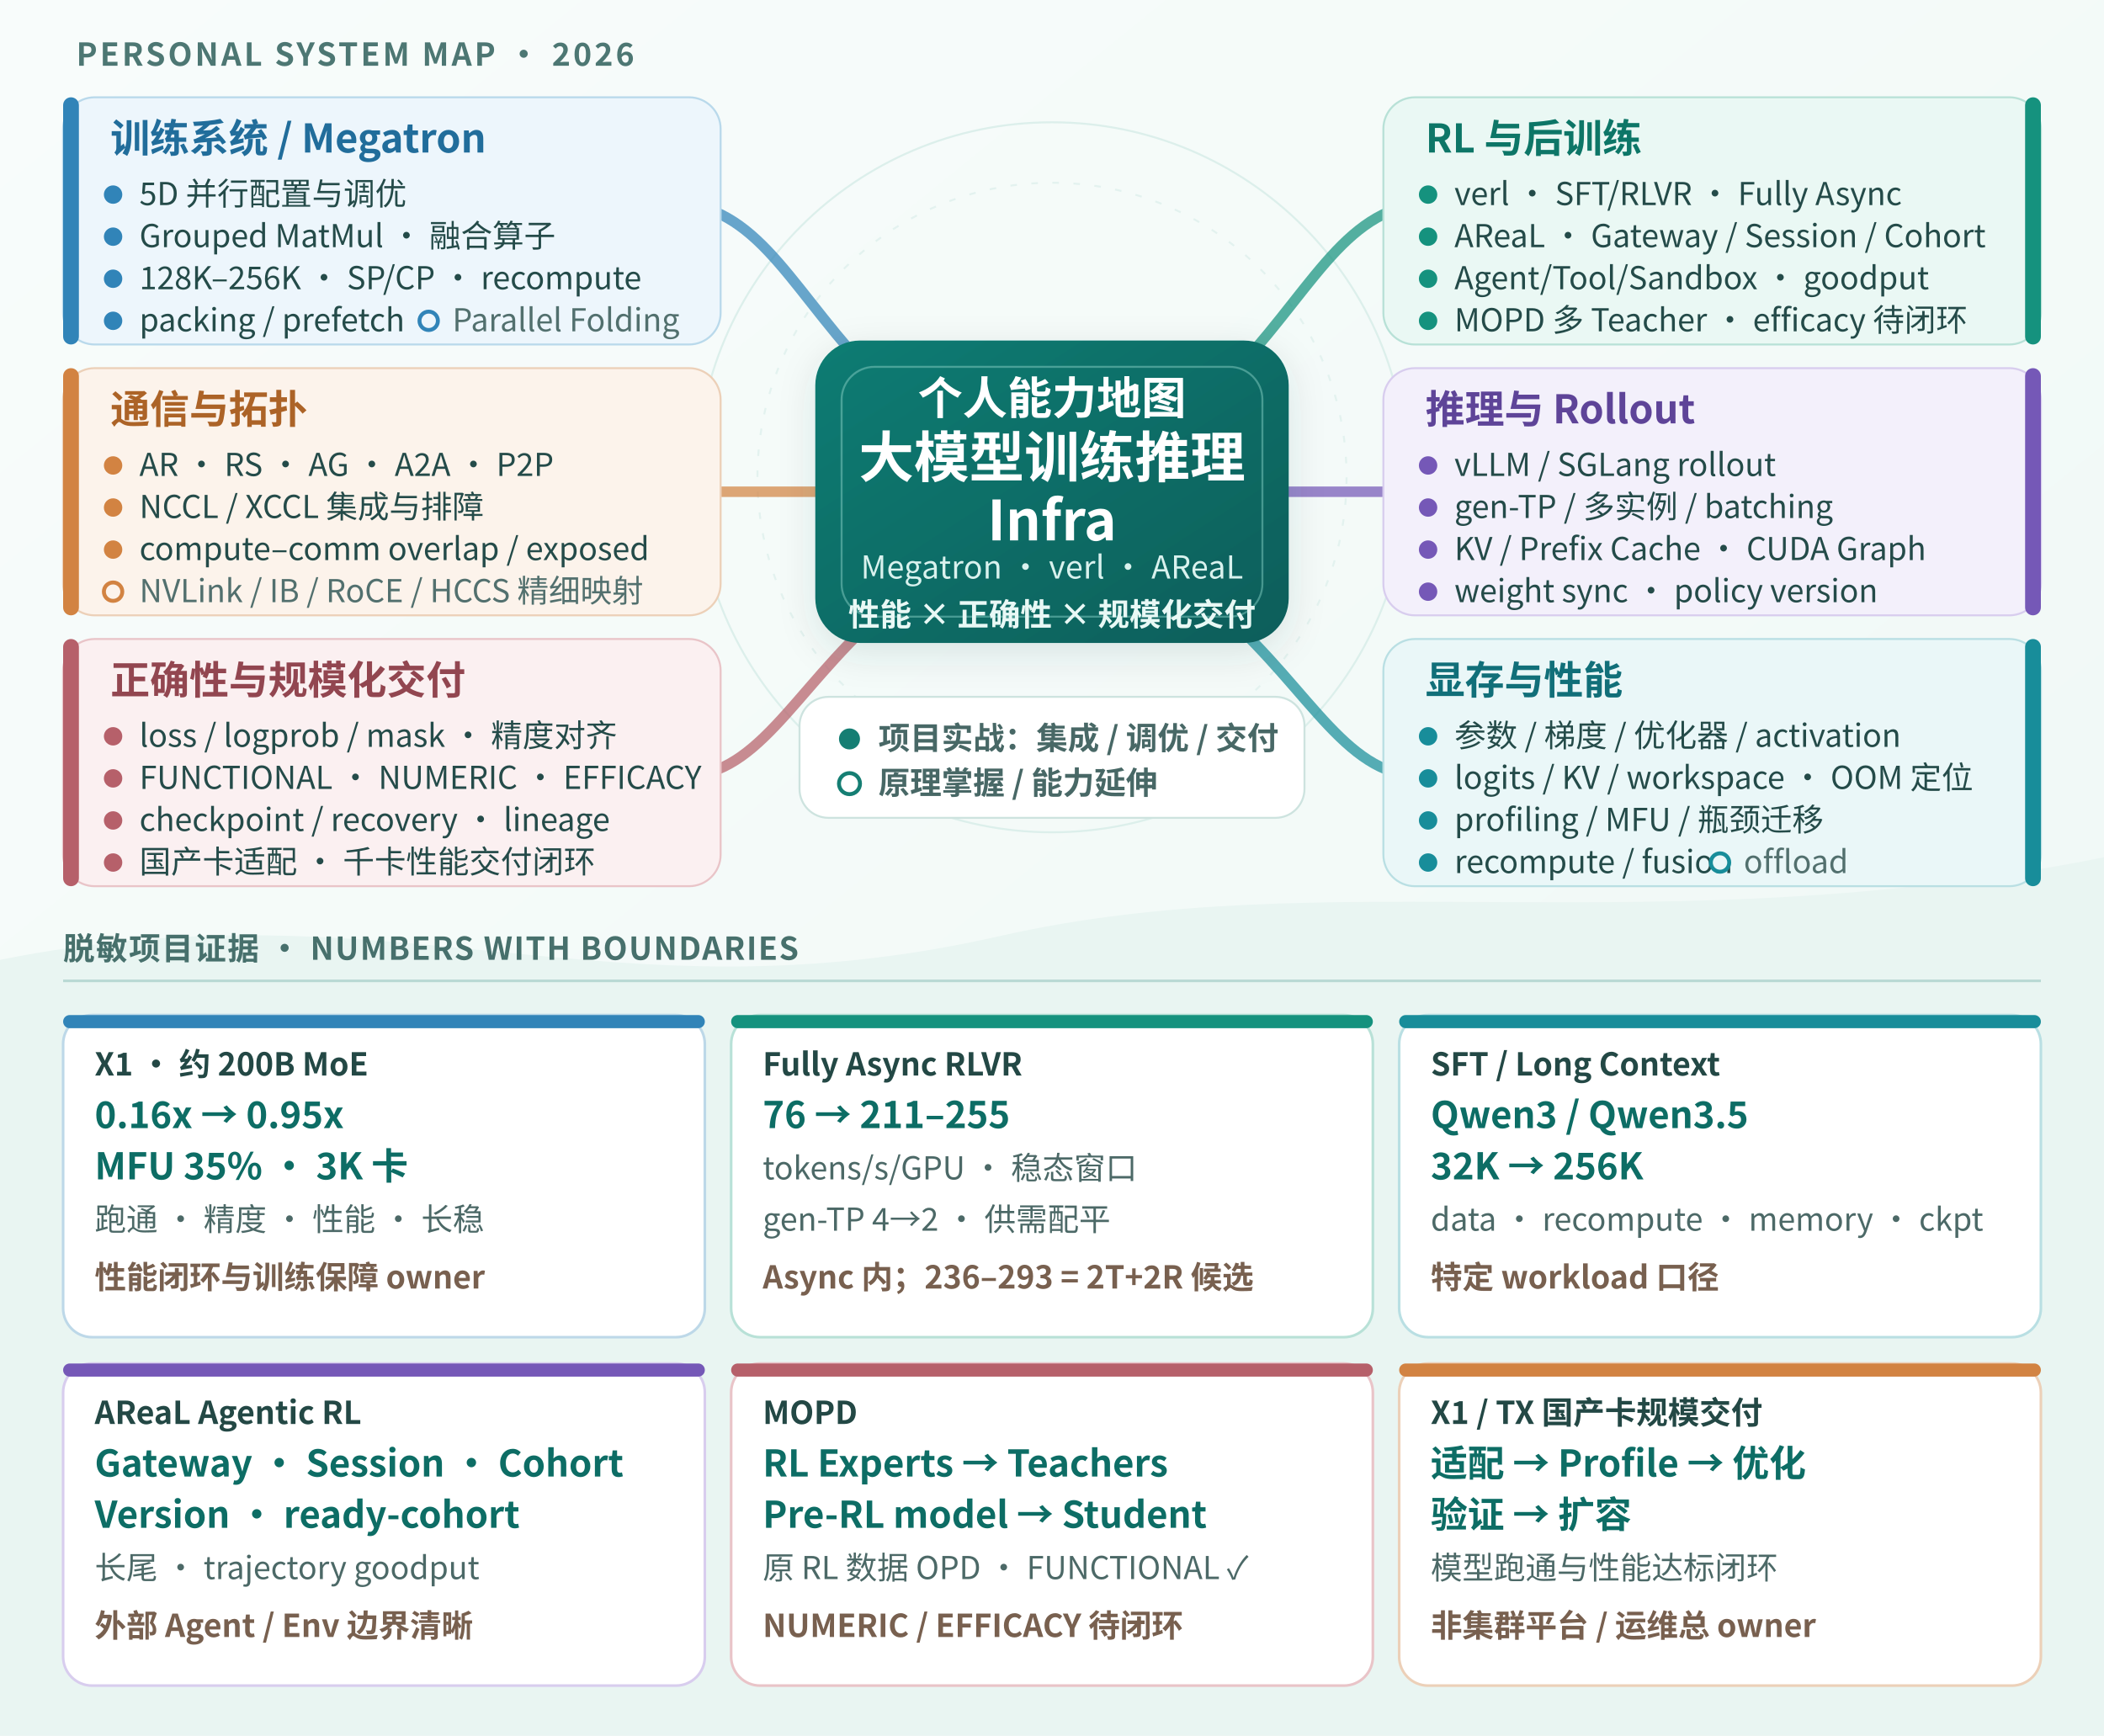
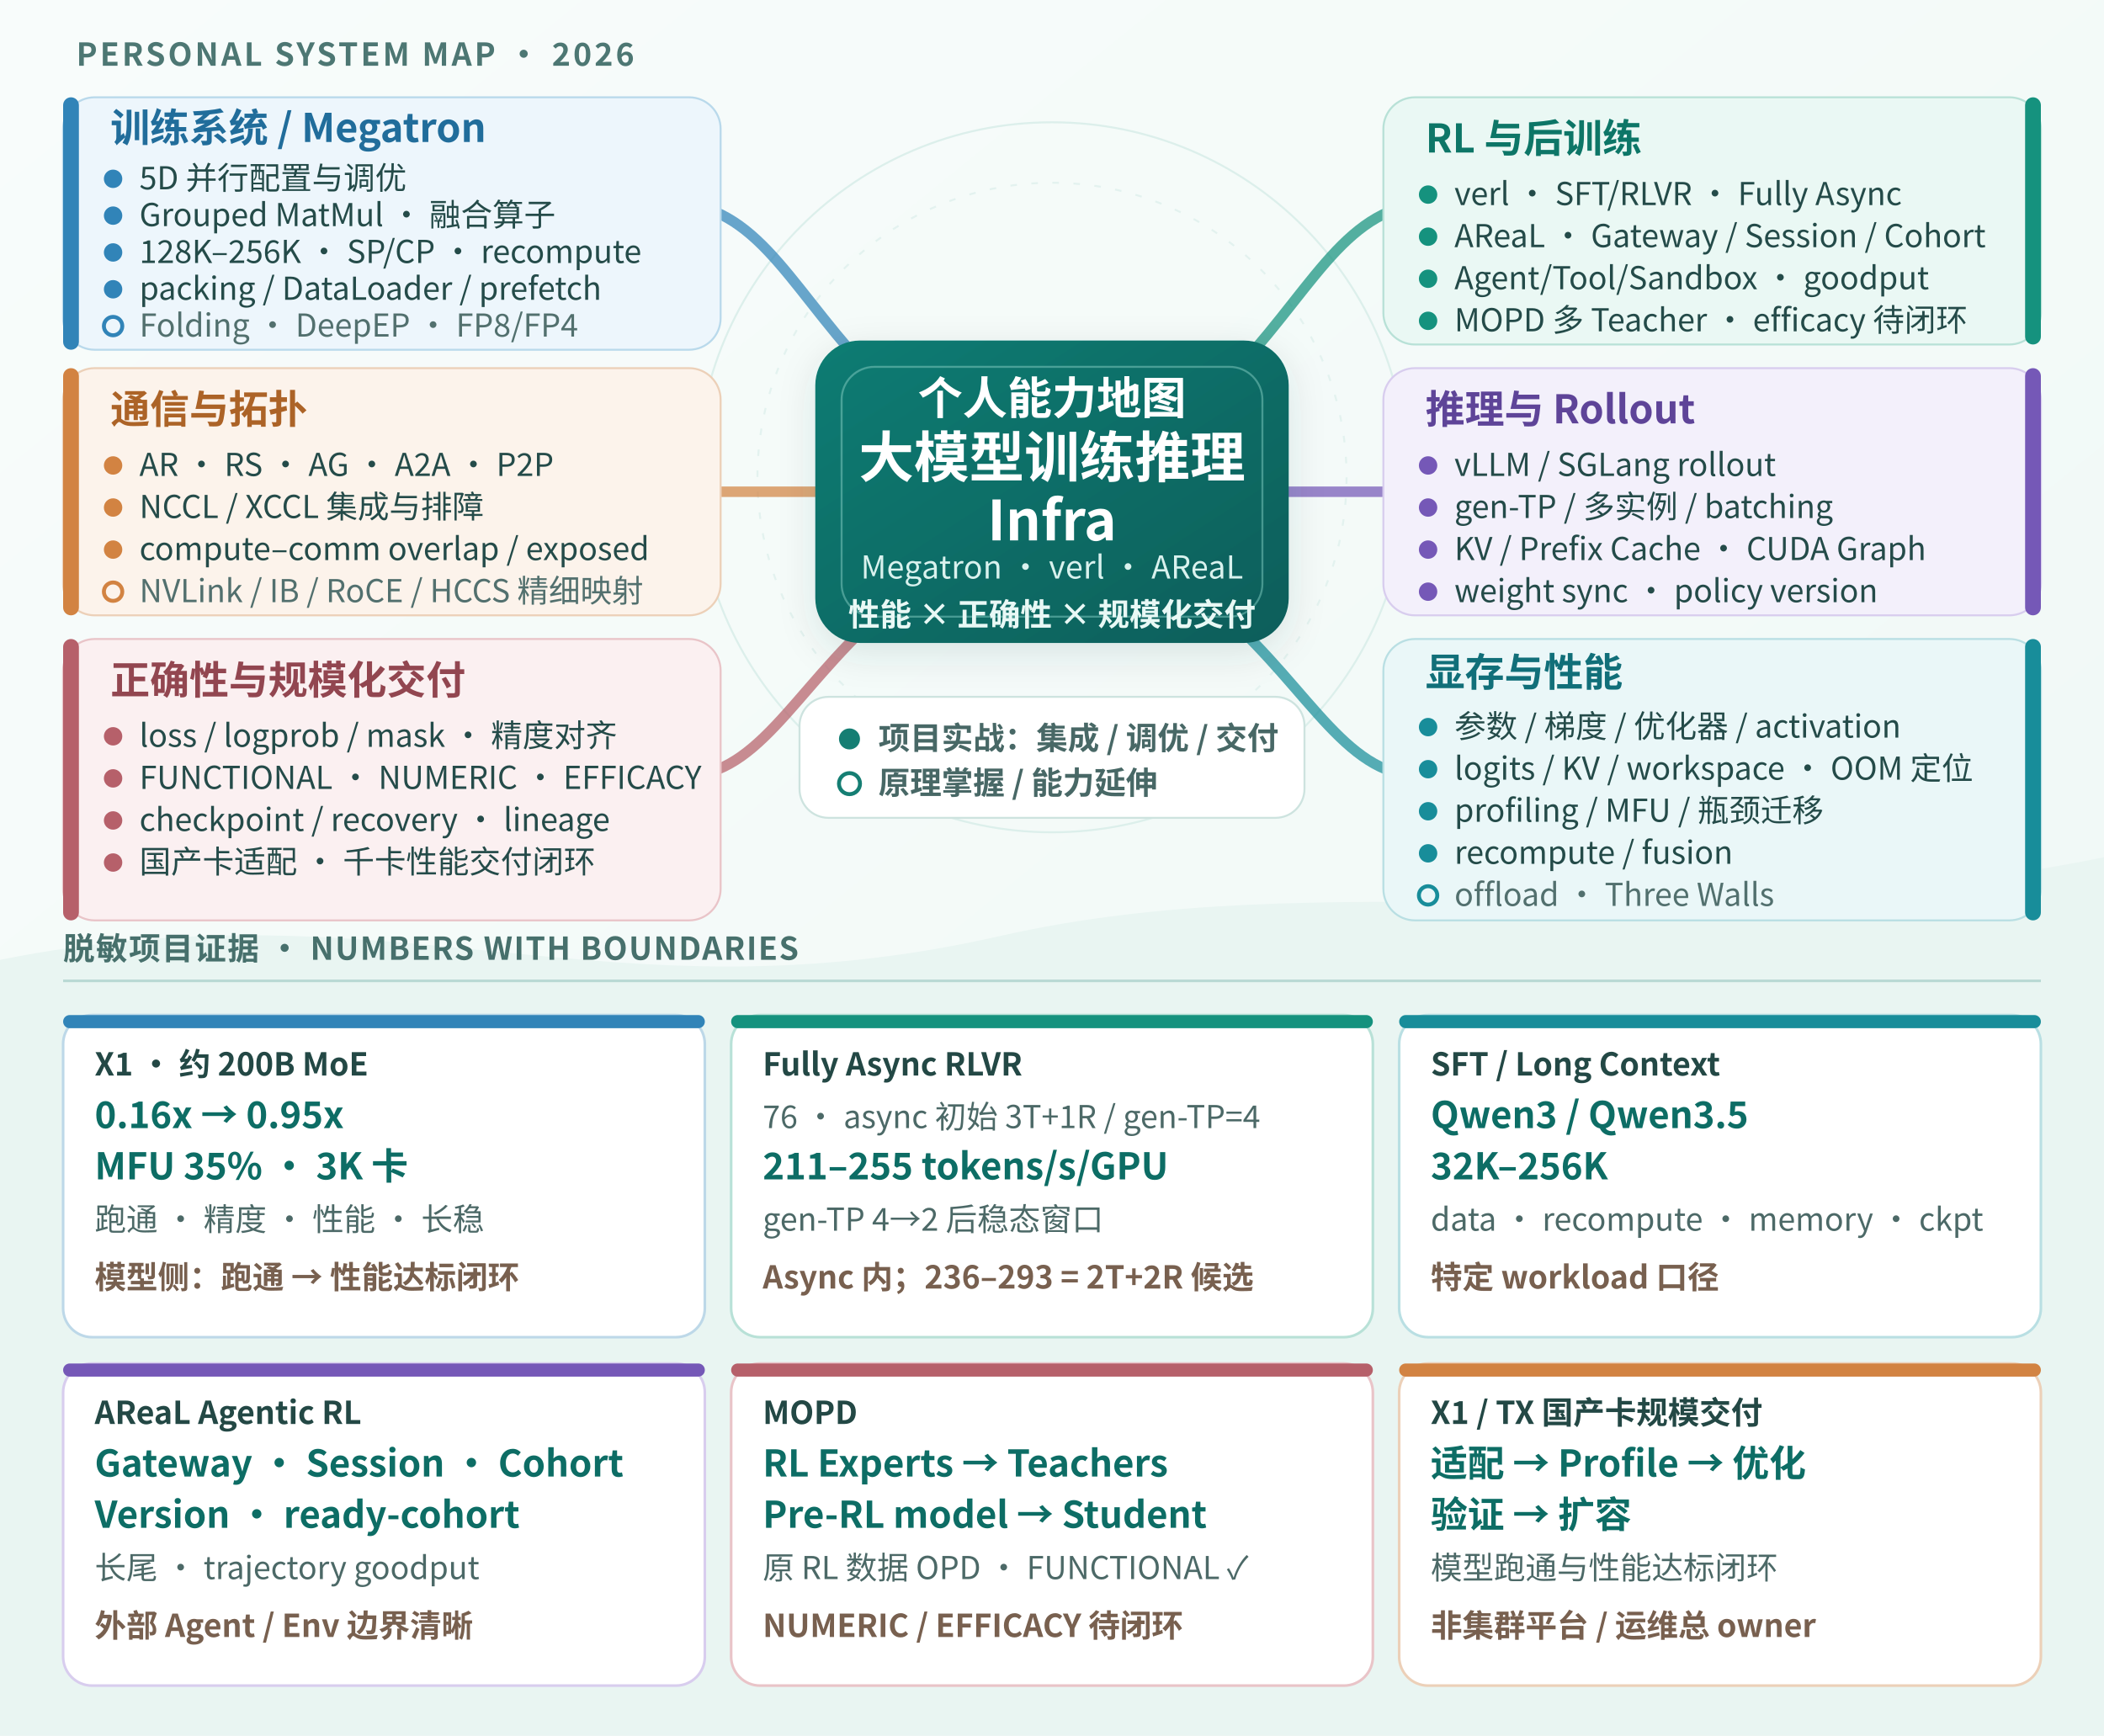
<svg xmlns="http://www.w3.org/2000/svg" width="1600" height="1320" viewBox="0 0 1600 1320" role="img" aria-labelledby="map-title map-desc">
  <defs>
    <linearGradient id="bg" x1="0" y1="0" x2="1" y2="1">
      <stop offset="0" stop-color="#f8fcfb" />
      <stop offset="0.55" stop-color="#f3faf8" />
      <stop offset="1" stop-color="#eef7f5" />
    </linearGradient>
    <linearGradient id="core" x1="0" y1="0" x2="1" y2="1">
      <stop offset="0" stop-color="#117c73" />
      <stop offset="1" stop-color="#0b5e5a" />
    </linearGradient>
    <filter id="shadow" x="-20%" y="-20%" width="140%" height="150%">
      <feDropShadow dx="0" dy="8" stdDeviation="14" flood-color="#174d49" flood-opacity="0.12" />
    </filter>
    <style>
      .base { font-family: -apple-system, BlinkMacSystemFont, "PingFang SC", "Microsoft YaHei", "Noto Sans CJK SC", sans-serif; }
      .eyebrow { font-size: 24px; font-weight: 600; letter-spacing: 2px; fill: #4d7773; }
      .domain { font-size: 30px; font-weight: 700; }
      .item { font-size: 24px; font-weight: 500; fill: #244b49; }
      .item-soft { font-size: 24px; font-weight: 500; fill: #52706e; }
      .core-title { font-size: 34px; font-weight: 700; fill: #ffffff; }
      .core-strong { font-size: 42px; font-weight: 750; fill: #ffffff; }
      .core-sub { font-size: 24px; font-weight: 500; fill: #d9f2ee; letter-spacing: 0.2px; }
      .core-line { font-size: 24px; font-weight: 600; fill: #e8f8f5; }
      .legend { font-size: 24px; font-weight: 600; fill: #486866; }
      .evidence-kicker { font-size: 24px; font-weight: 700; fill: #47706c; letter-spacing: 1px; }
      .card-title { font-size: 24px; font-weight: 700; fill: #234845; }
      .card-value { font-size: 28px; font-weight: 750; fill: #0d6d65; }
      .card-body { font-size: 24px; font-weight: 500; fill: #4c6967; }
      .card-note { font-size: 24px; font-weight: 600; fill: #78604f; }
      .panel { stroke-width: 1.5; }
      .branch { fill: none; stroke-width: 8; stroke-linecap: round; opacity: 0.72; }
      .branch-tip { fill: none; stroke-width: 3; stroke-linecap: round; opacity: 0.5; }
    </style>
  </defs>
  <rect width="1600" height="1320" fill="url(#bg)" />
  <path d="M0 730 C300 670 460 780 760 712 C1010 655 1260 720 1600 652 L1600 1320 L0 1320 Z" fill="#e9f5f2" />
  <circle cx="800" cy="363" r="270" fill="none" stroke="#dcefeb" stroke-width="1.5" />
  <circle cx="800" cy="363" r="224" fill="none" stroke="#e3f2ef" stroke-width="1.5" stroke-dasharray="5 11" />
  <g class="base">
    <text x="58" y="50" class="eyebrow">PERSONAL SYSTEM MAP · 2026</text>
    <path class="branch" stroke="#3184b8" d="M682 304 C610 236 587 169 528 156" />
    <path class="branch-tip" stroke="#3184b8" d="M528 156 C508 151 493 151 472 151" />
    <path class="branch" stroke="#d28342" d="M652 374 C585 374 568 374 522 374" />
    <path class="branch-tip" stroke="#d28342" d="M522 374 C502 374 489 374 469 374" />
    <path class="branch" stroke="#b6606a" d="M682 456 C610 514 582 585 526 590" />
    <path class="branch-tip" stroke="#b6606a" d="M526 590 C506 592 493 592 472 592" />
    <path class="branch" stroke="#15927e" d="M918 304 C990 236 1013 169 1072 156" />
    <path class="branch-tip" stroke="#15927e" d="M1072 156 C1092 151 1107 151 1128 151" />
    <path class="branch" stroke="#7558b7" d="M948 374 C1015 374 1032 374 1078 374" />
    <path class="branch-tip" stroke="#7558b7" d="M1078 374 C1098 374 1111 374 1131 374" />
    <path class="branch" stroke="#188d9a" d="M918 456 C990 514 1018 585 1074 590" />
    <path class="branch-tip" stroke="#188d9a" d="M1074 590 C1094 592 1107 592 1128 592" />
    <g>
-       <rect x="48" y="74" width="500" height="188" rx="24" fill="#edf6fc" stroke="#b9d9eb" class="panel" />
-       <rect x="48" y="74" width="12" height="188" rx="6" fill="#3184b8" />
-       <text x="84" y="116" class="domain" fill="#216d9b">训练系统 / Megatron</text>
-       <circle cx="86" cy="148" r="7" fill="#3184b8" />
-       <text x="106" y="156" class="item">5D 并行配置与调优</text>
-       <circle cx="86" cy="180" r="7" fill="#3184b8" />
-       <text x="106" y="188" class="item">Grouped MatMul · 融合算子</text>
-       <circle cx="86" cy="212" r="7" fill="#3184b8" />
-       <text x="106" y="220" class="item">128K–256K · SP/CP · recompute</text>
-       <circle cx="86" cy="244" r="7" fill="#3184b8" />
-       <text x="106" y="252" class="item">packing / prefetch</text>
-       <circle cx="326" cy="244" r="7" fill="#edf6fc" stroke="#3184b8" stroke-width="3" />
-       <text x="344" y="252" class="item-soft">Parallel Folding</text>
+       <rect x="48" y="74" width="500" height="192" rx="24" fill="#edf6fc" stroke="#b9d9eb" class="panel" />
+       <rect x="48" y="74" width="12" height="192" rx="6" fill="#3184b8" />
+       <text x="84" y="108" class="domain" fill="#216d9b">训练系统 / Megatron</text>
+       <circle cx="86" cy="136" r="7" fill="#3184b8" />
+       <text x="106" y="144" class="item">5D 并行配置与调优</text>
+       <circle cx="86" cy="164" r="7" fill="#3184b8" />
+       <text x="106" y="172" class="item">Grouped MatMul · 融合算子</text>
+       <circle cx="86" cy="192" r="7" fill="#3184b8" />
+       <text x="106" y="200" class="item">128K–256K · SP/CP · recompute</text>
+       <circle cx="86" cy="220" r="7" fill="#3184b8" />
+       <text x="106" y="228" class="item">packing / DataLoader / prefetch</text>
+       <circle cx="86" cy="248" r="7" fill="#edf6fc" stroke="#3184b8" stroke-width="3" />
+       <text x="106" y="256" class="item-soft">Folding · DeepEP · FP8/FP4</text>
    </g>
    <g>
      <rect x="48" y="280" width="500" height="188" rx="24" fill="#fcf3eb" stroke="#ecd0b8" class="panel" />
      <rect x="48" y="280" width="12" height="188" rx="6" fill="#d28342" />
      <text x="84" y="322" class="domain" fill="#ac6327">通信与拓扑</text>
      <circle cx="86" cy="354" r="7" fill="#d28342" />
      <text x="106" y="362" class="item">AR · RS · AG · A2A · P2P</text>
      <circle cx="86" cy="386" r="7" fill="#d28342" />
      <text x="106" y="394" class="item">NCCL / XCCL 集成与排障</text>
      <circle cx="86" cy="418" r="7" fill="#d28342" />
      <text x="106" y="426" class="item">compute–comm overlap / exposed</text>
      <circle cx="86" cy="450" r="7" fill="#fcf3eb" stroke="#d28342" stroke-width="3" />
      <text x="106" y="458" class="item-soft">NVLink / IB / RoCE / HCCS 精细映射</text>
    </g>
    <g>
-       <rect x="48" y="486" width="500" height="188" rx="24" fill="#fbf0f1" stroke="#e9c4c8" class="panel" />
-       <rect x="48" y="486" width="12" height="188" rx="6" fill="#b6606a" />
+       <rect x="48" y="486" width="500" height="214" rx="24" fill="#fbf0f1" stroke="#e9c4c8" class="panel" />
+       <rect x="48" y="486" width="12" height="214" rx="6" fill="#b6606a" />
      <text x="84" y="528" class="domain" fill="#924650">正确性与规模化交付</text>
      <circle cx="86" cy="560" r="7" fill="#b6606a" />
      <text x="106" y="568" class="item">loss / logprob / mask · 精度对齐</text>
      <circle cx="86" cy="592" r="7" fill="#b6606a" />
      <text x="106" y="600" class="item">FUNCTIONAL · NUMERIC · EFFICACY</text>
      <circle cx="86" cy="624" r="7" fill="#b6606a" />
      <text x="106" y="632" class="item">checkpoint / recovery · lineage</text>
      <circle cx="86" cy="656" r="7" fill="#b6606a" />
      <text x="106" y="664" class="item">国产卡适配 · 千卡性能交付闭环</text>
    </g>
    <g>
      <rect x="1052" y="74" width="500" height="188" rx="24" fill="#eaf8f4" stroke="#b8e1d7" class="panel" />
      <rect x="1540" y="74" width="12" height="188" rx="6" fill="#15927e" />
      <text x="1084" y="116" class="domain" fill="#0d7667">RL 与后训练</text>
      <circle cx="1086" cy="148" r="7" fill="#15927e" />
      <text x="1106" y="156" class="item">verl · SFT/RLVR · Fully Async</text>
      <circle cx="1086" cy="180" r="7" fill="#15927e" />
      <text x="1106" y="188" class="item">AReaL · Gateway / Session / Cohort</text>
      <circle cx="1086" cy="212" r="7" fill="#15927e" />
      <text x="1106" y="220" class="item">Agent/Tool/Sandbox · goodput</text>
      <circle cx="1086" cy="244" r="7" fill="#15927e" />
      <text x="1106" y="252" class="item">MOPD 多 Teacher · efficacy 待闭环</text>
    </g>
    <g>
      <rect x="1052" y="280" width="500" height="188" rx="24" fill="#f3f0fb" stroke="#d8cdee" class="panel" />
      <rect x="1540" y="280" width="12" height="188" rx="6" fill="#7558b7" />
      <text x="1084" y="322" class="domain" fill="#5e4498">推理与 Rollout</text>
      <circle cx="1086" cy="354" r="7" fill="#7558b7" />
      <text x="1106" y="362" class="item">vLLM / SGLang rollout</text>
      <circle cx="1086" cy="386" r="7" fill="#7558b7" />
      <text x="1106" y="394" class="item">gen-TP / 多实例 / batching</text>
      <circle cx="1086" cy="418" r="7" fill="#7558b7" />
      <text x="1106" y="426" class="item">KV / Prefix Cache · CUDA Graph</text>
      <circle cx="1086" cy="450" r="7" fill="#7558b7" />
      <text x="1106" y="458" class="item">weight sync · policy version</text>
    </g>
    <g>
-       <rect x="1052" y="486" width="500" height="188" rx="24" fill="#eaf7f8" stroke="#b9dfe3" class="panel" />
-       <rect x="1540" y="486" width="12" height="188" rx="6" fill="#188d9a" />
-       <text x="1084" y="528" class="domain" fill="#116f79">显存与性能</text>
-       <circle cx="1086" cy="560" r="7" fill="#188d9a" />
-       <text x="1106" y="568" class="item">参数 / 梯度 / 优化器 / activation</text>
-       <circle cx="1086" cy="592" r="7" fill="#188d9a" />
-       <text x="1106" y="600" class="item">logits / KV / workspace · OOM 定位</text>
-       <circle cx="1086" cy="624" r="7" fill="#188d9a" />
-       <text x="1106" y="632" class="item">profiling / MFU / 瓶颈迁移</text>
-       <circle cx="1086" cy="656" r="7" fill="#188d9a" />
-       <text x="1106" y="664" class="item">recompute / fusion</text>
-       <circle cx="1308" cy="656" r="7" fill="#eaf7f8" stroke="#188d9a" stroke-width="3" />
-       <text x="1326" y="664" class="item-soft">offload</text>
+       <rect x="1052" y="486" width="500" height="214" rx="24" fill="#eaf7f8" stroke="#b9dfe3" class="panel" />
+       <rect x="1540" y="486" width="12" height="214" rx="6" fill="#188d9a" />
+       <text x="1084" y="522" class="domain" fill="#116f79">显存与性能</text>
+       <circle cx="1086" cy="553" r="7" fill="#188d9a" />
+       <text x="1106" y="561" class="item">参数 / 梯度 / 优化器 / activation</text>
+       <circle cx="1086" cy="585" r="7" fill="#188d9a" />
+       <text x="1106" y="593" class="item">logits / KV / workspace · OOM 定位</text>
+       <circle cx="1086" cy="617" r="7" fill="#188d9a" />
+       <text x="1106" y="625" class="item">profiling / MFU / 瓶颈迁移</text>
+       <circle cx="1086" cy="649" r="7" fill="#188d9a" />
+       <text x="1106" y="657" class="item">recompute / fusion</text>
+       <circle cx="1086" cy="681" r="7" fill="#eaf7f8" stroke="#188d9a" stroke-width="3" />
+       <text x="1106" y="689" class="item-soft">offload · Three Walls</text>
    </g>
    <g filter="url(#shadow)">
      <rect x="620" y="259" width="360" height="230" rx="34" fill="url(#core)" />
      <rect x="640" y="279" width="320" height="190" rx="25" fill="none" stroke="#8dd7cc" stroke-width="1.5" opacity="0.45" />
    </g>
    <text x="800" y="315" text-anchor="middle" class="core-title">个人能力地图</text>
    <text x="800" y="363" text-anchor="middle" class="core-strong">大模型训练推理</text>
    <text x="800" y="411" text-anchor="middle" class="core-strong">Infra</text>
    <text x="800" y="440" text-anchor="middle" class="core-sub">Megatron · verl · AReaL</text>
    <text x="800" y="476" text-anchor="middle" class="core-line">性能 × 正确性 × 规模化交付</text>
    <g>
      <rect x="608" y="530" width="384" height="92" rx="22" fill="#ffffff" stroke="#cde3df" stroke-width="1.5" />
      <circle cx="646" cy="562" r="8" fill="#157e73" />
      <text x="668" y="570" class="legend">项目实战：集成 / 调优 / 交付</text>
      <circle cx="646" cy="596" r="8" fill="#ffffff" stroke="#157e73" stroke-width="3" />
      <text x="668" y="604" class="legend">原理掌握 / 能力延伸</text>
    </g>
    <text x="48" y="730" class="evidence-kicker">脱敏项目证据 · NUMBERS WITH BOUNDARIES</text>
    <path d="M48 746 H1552" stroke="#b9d9d4" stroke-width="2" />
    <g>
      <rect x="48" y="772" width="488" height="245" rx="22" fill="#ffffff" stroke="#bdd8e8" stroke-width="2" />
      <rect x="48" y="772" width="488" height="10" rx="5" fill="#3184b8" />
      <text x="72" y="818" class="card-title">X1 · 约 200B MoE</text>
      <text x="72" y="858" class="card-value">0.16x → 0.95x</text>
      <text x="72" y="897" class="card-value">MFU 35% · 3K 卡</text>
      <text x="72" y="936" class="card-body">跑通 · 精度 · 性能 · 长稳</text>
-       <text x="72" y="980" class="card-note">性能闭环与训练保障 owner</text>
+       <text x="72" y="980" class="card-note">模型侧：跑通 → 性能达标闭环</text>
    </g>
    <g>
      <rect x="556" y="772" width="488" height="245" rx="22" fill="#ffffff" stroke="#b8e1d7" stroke-width="2" />
      <rect x="556" y="772" width="488" height="10" rx="5" fill="#15927e" />
      <text x="580" y="818" class="card-title">Fully Async RLVR</text>
-       <text x="580" y="858" class="card-value">76 → 211–255</text>
-       <text x="580" y="897" class="card-body">tokens/s/GPU · 稳态窗口</text>
-       <text x="580" y="936" class="card-body">gen-TP 4→2 · 供需配平</text>
+       <text x="580" y="858" class="card-body">76 · async 初始 3T+1R / gen-TP=4</text>
+       <text x="580" y="897" class="card-value">211–255 tokens/s/GPU</text>
+       <text x="580" y="936" class="card-body">gen-TP 4→2 后稳态窗口</text>
      <text x="580" y="980" class="card-note">Async 内；236–293 = 2T+2R 候选</text>
    </g>
    <g>
      <rect x="1064" y="772" width="488" height="245" rx="22" fill="#ffffff" stroke="#b9dfe3" stroke-width="2" />
      <rect x="1064" y="772" width="488" height="10" rx="5" fill="#188d9a" />
      <text x="1088" y="818" class="card-title">SFT / Long Context</text>
      <text x="1088" y="858" class="card-value">Qwen3 / Qwen3.5</text>
-       <text x="1088" y="897" class="card-value">32K → 256K</text>
+       <text x="1088" y="897" class="card-value">32K–256K</text>
      <text x="1088" y="936" class="card-body">data · recompute · memory · ckpt</text>
      <text x="1088" y="980" class="card-note">特定 workload 口径</text>
    </g>
    <g>
      <rect x="48" y="1037" width="488" height="245" rx="22" fill="#ffffff" stroke="#d8cdee" stroke-width="2" />
      <rect x="48" y="1037" width="488" height="10" rx="5" fill="#7558b7" />
      <text x="72" y="1083" class="card-title">AReaL Agentic RL</text>
      <text x="72" y="1123" class="card-value">Gateway · Session · Cohort</text>
      <text x="72" y="1162" class="card-value">Version · ready-cohort</text>
      <text x="72" y="1201" class="card-body">长尾 · trajectory goodput</text>
      <text x="72" y="1245" class="card-note">外部 Agent / Env 边界清晰</text>
    </g>
    <g>
      <rect x="556" y="1037" width="488" height="245" rx="22" fill="#ffffff" stroke="#e9c4c8" stroke-width="2" />
      <rect x="556" y="1037" width="488" height="10" rx="5" fill="#b6606a" />
      <text x="580" y="1083" class="card-title">MOPD</text>
      <text x="580" y="1123" class="card-value">RL Experts → Teachers</text>
      <text x="580" y="1162" class="card-value">Pre-RL model → Student</text>
      <text x="580" y="1201" class="card-body">原 RL 数据 OPD · FUNCTIONAL ✓</text>
      <text x="580" y="1245" class="card-note">NUMERIC / EFFICACY 待闭环</text>
    </g>
    <g>
      <rect x="1064" y="1037" width="488" height="245" rx="22" fill="#ffffff" stroke="#ecd0b8" stroke-width="2" />
      <rect x="1064" y="1037" width="488" height="10" rx="5" fill="#d28342" />
      <text x="1088" y="1083" class="card-title">X1 / TX 国产卡规模交付</text>
      <text x="1088" y="1123" class="card-value">适配 → Profile → 优化</text>
      <text x="1088" y="1162" class="card-value">验证 → 扩容</text>
      <text x="1088" y="1201" class="card-body">模型跑通与性能达标闭环</text>
      <text x="1088" y="1245" class="card-note">非集群平台 / 运维总 owner</text>
    </g>
  </g>
</svg>
